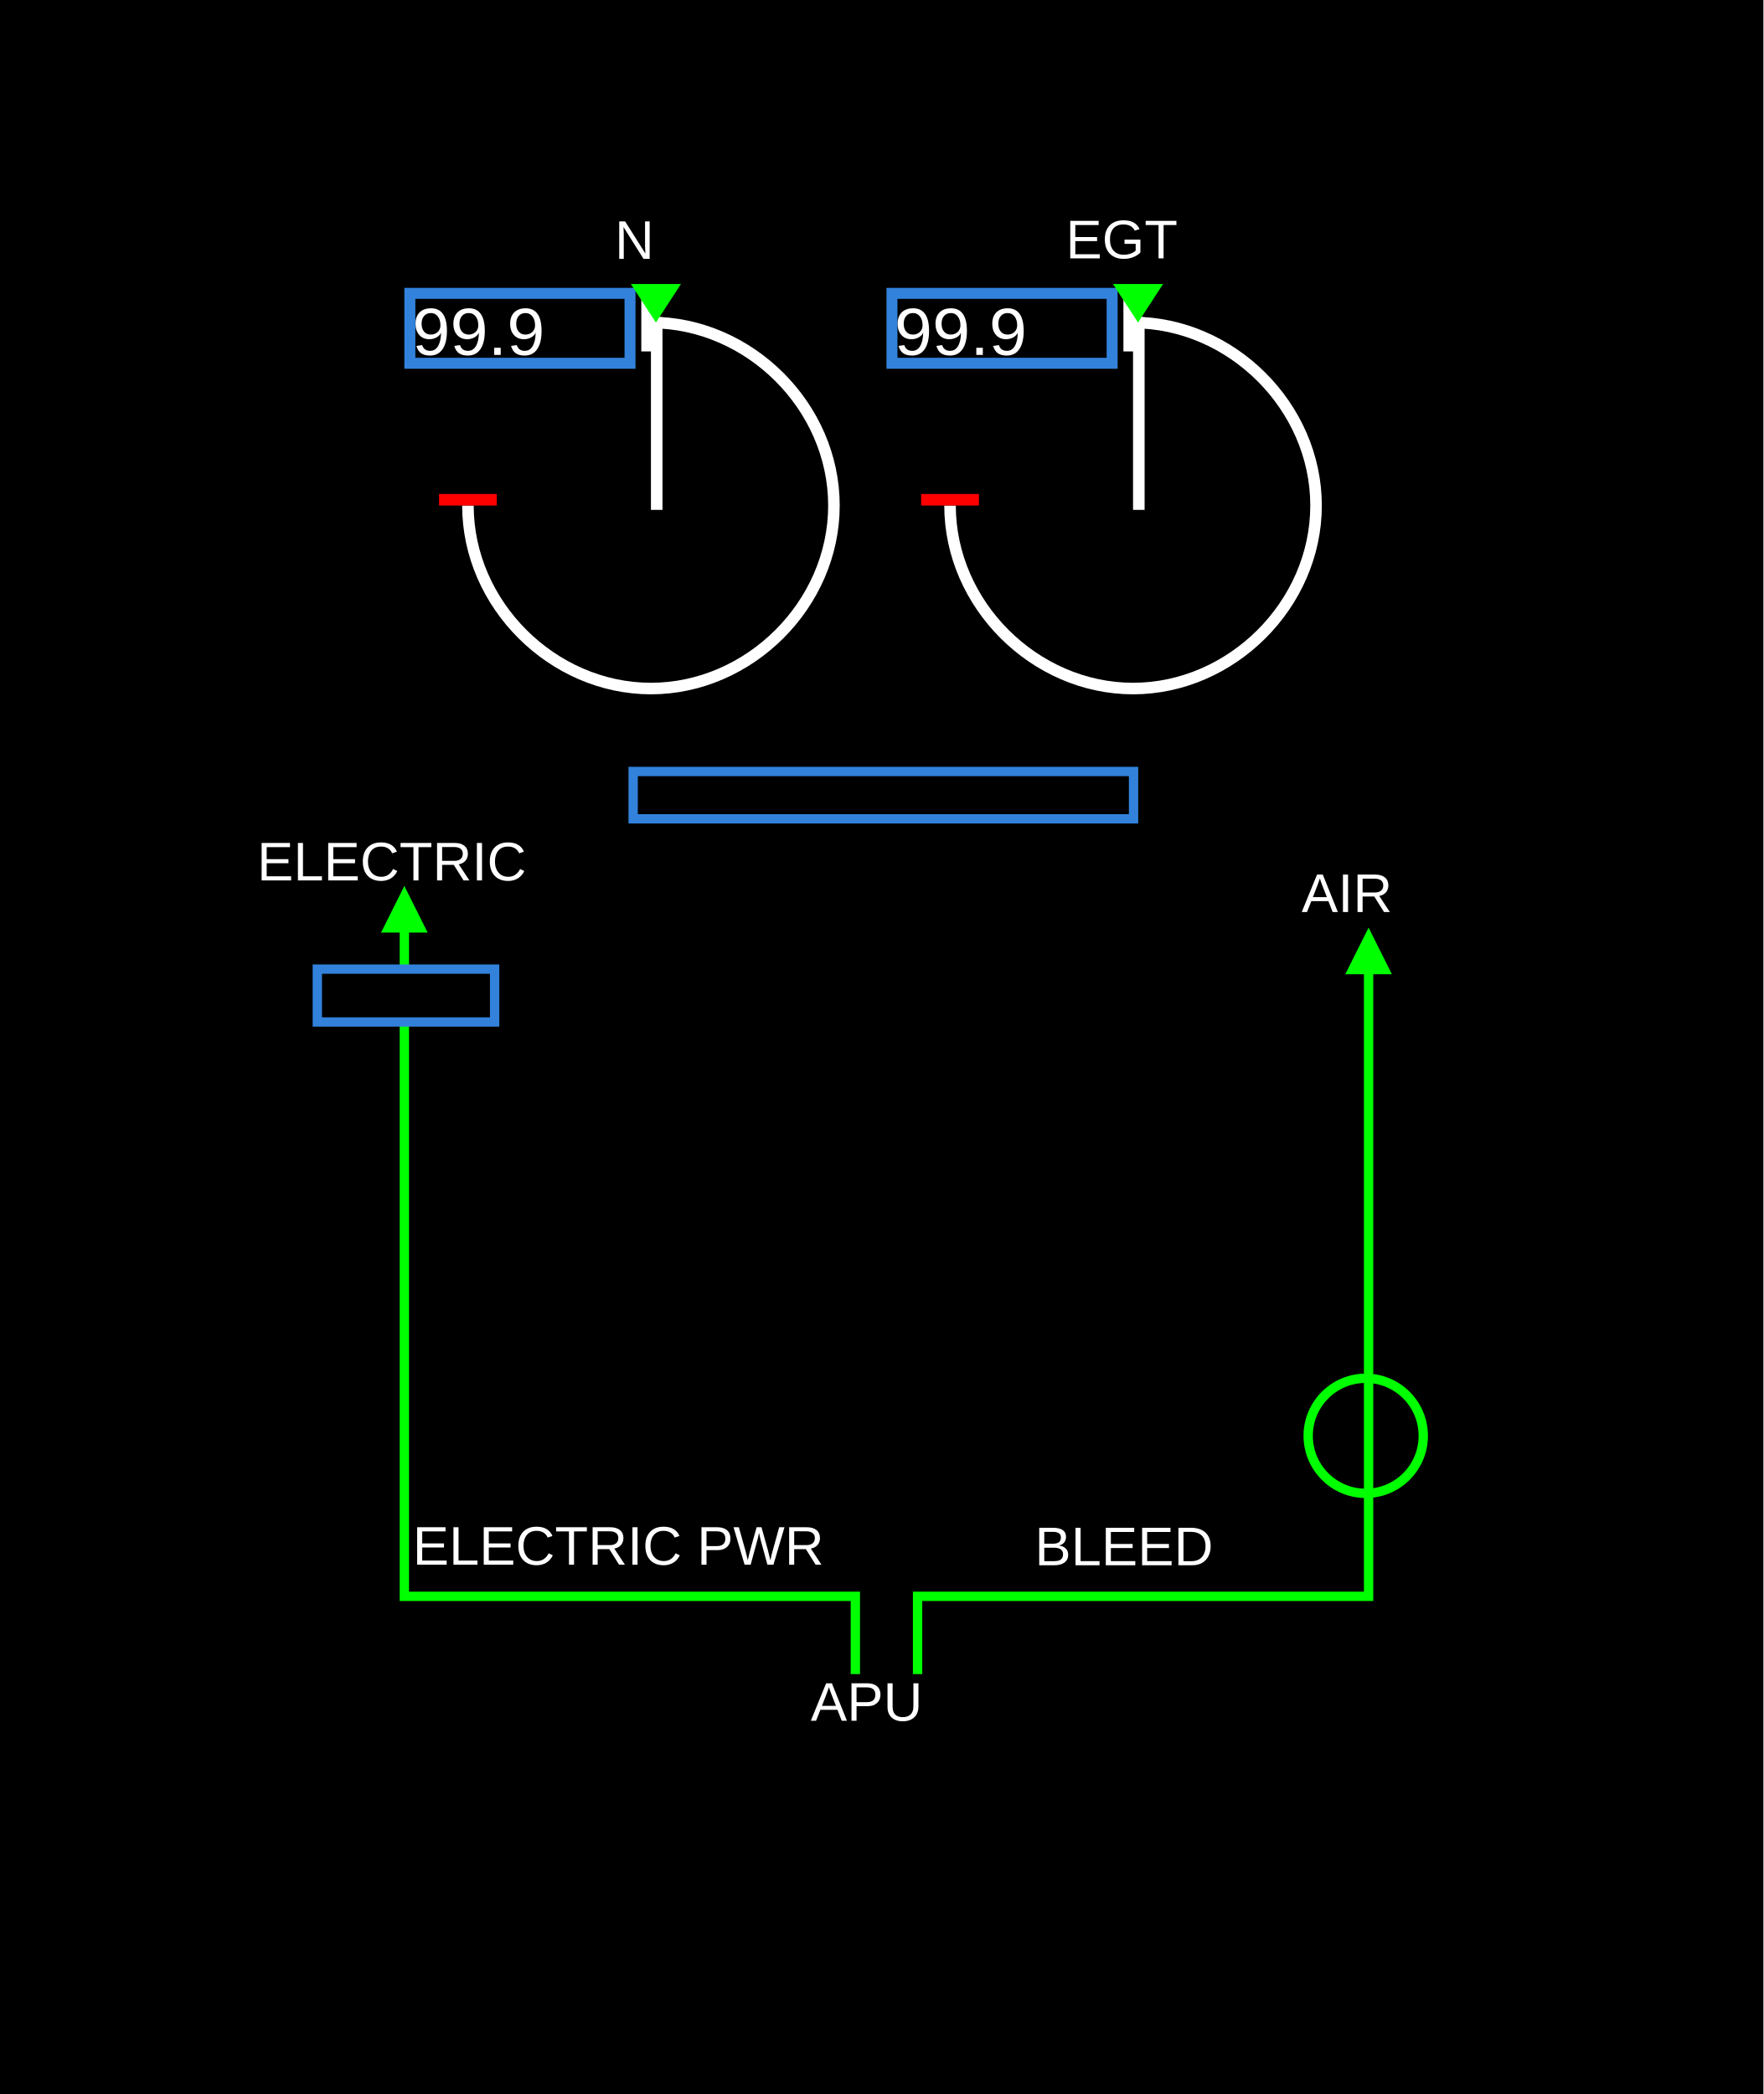
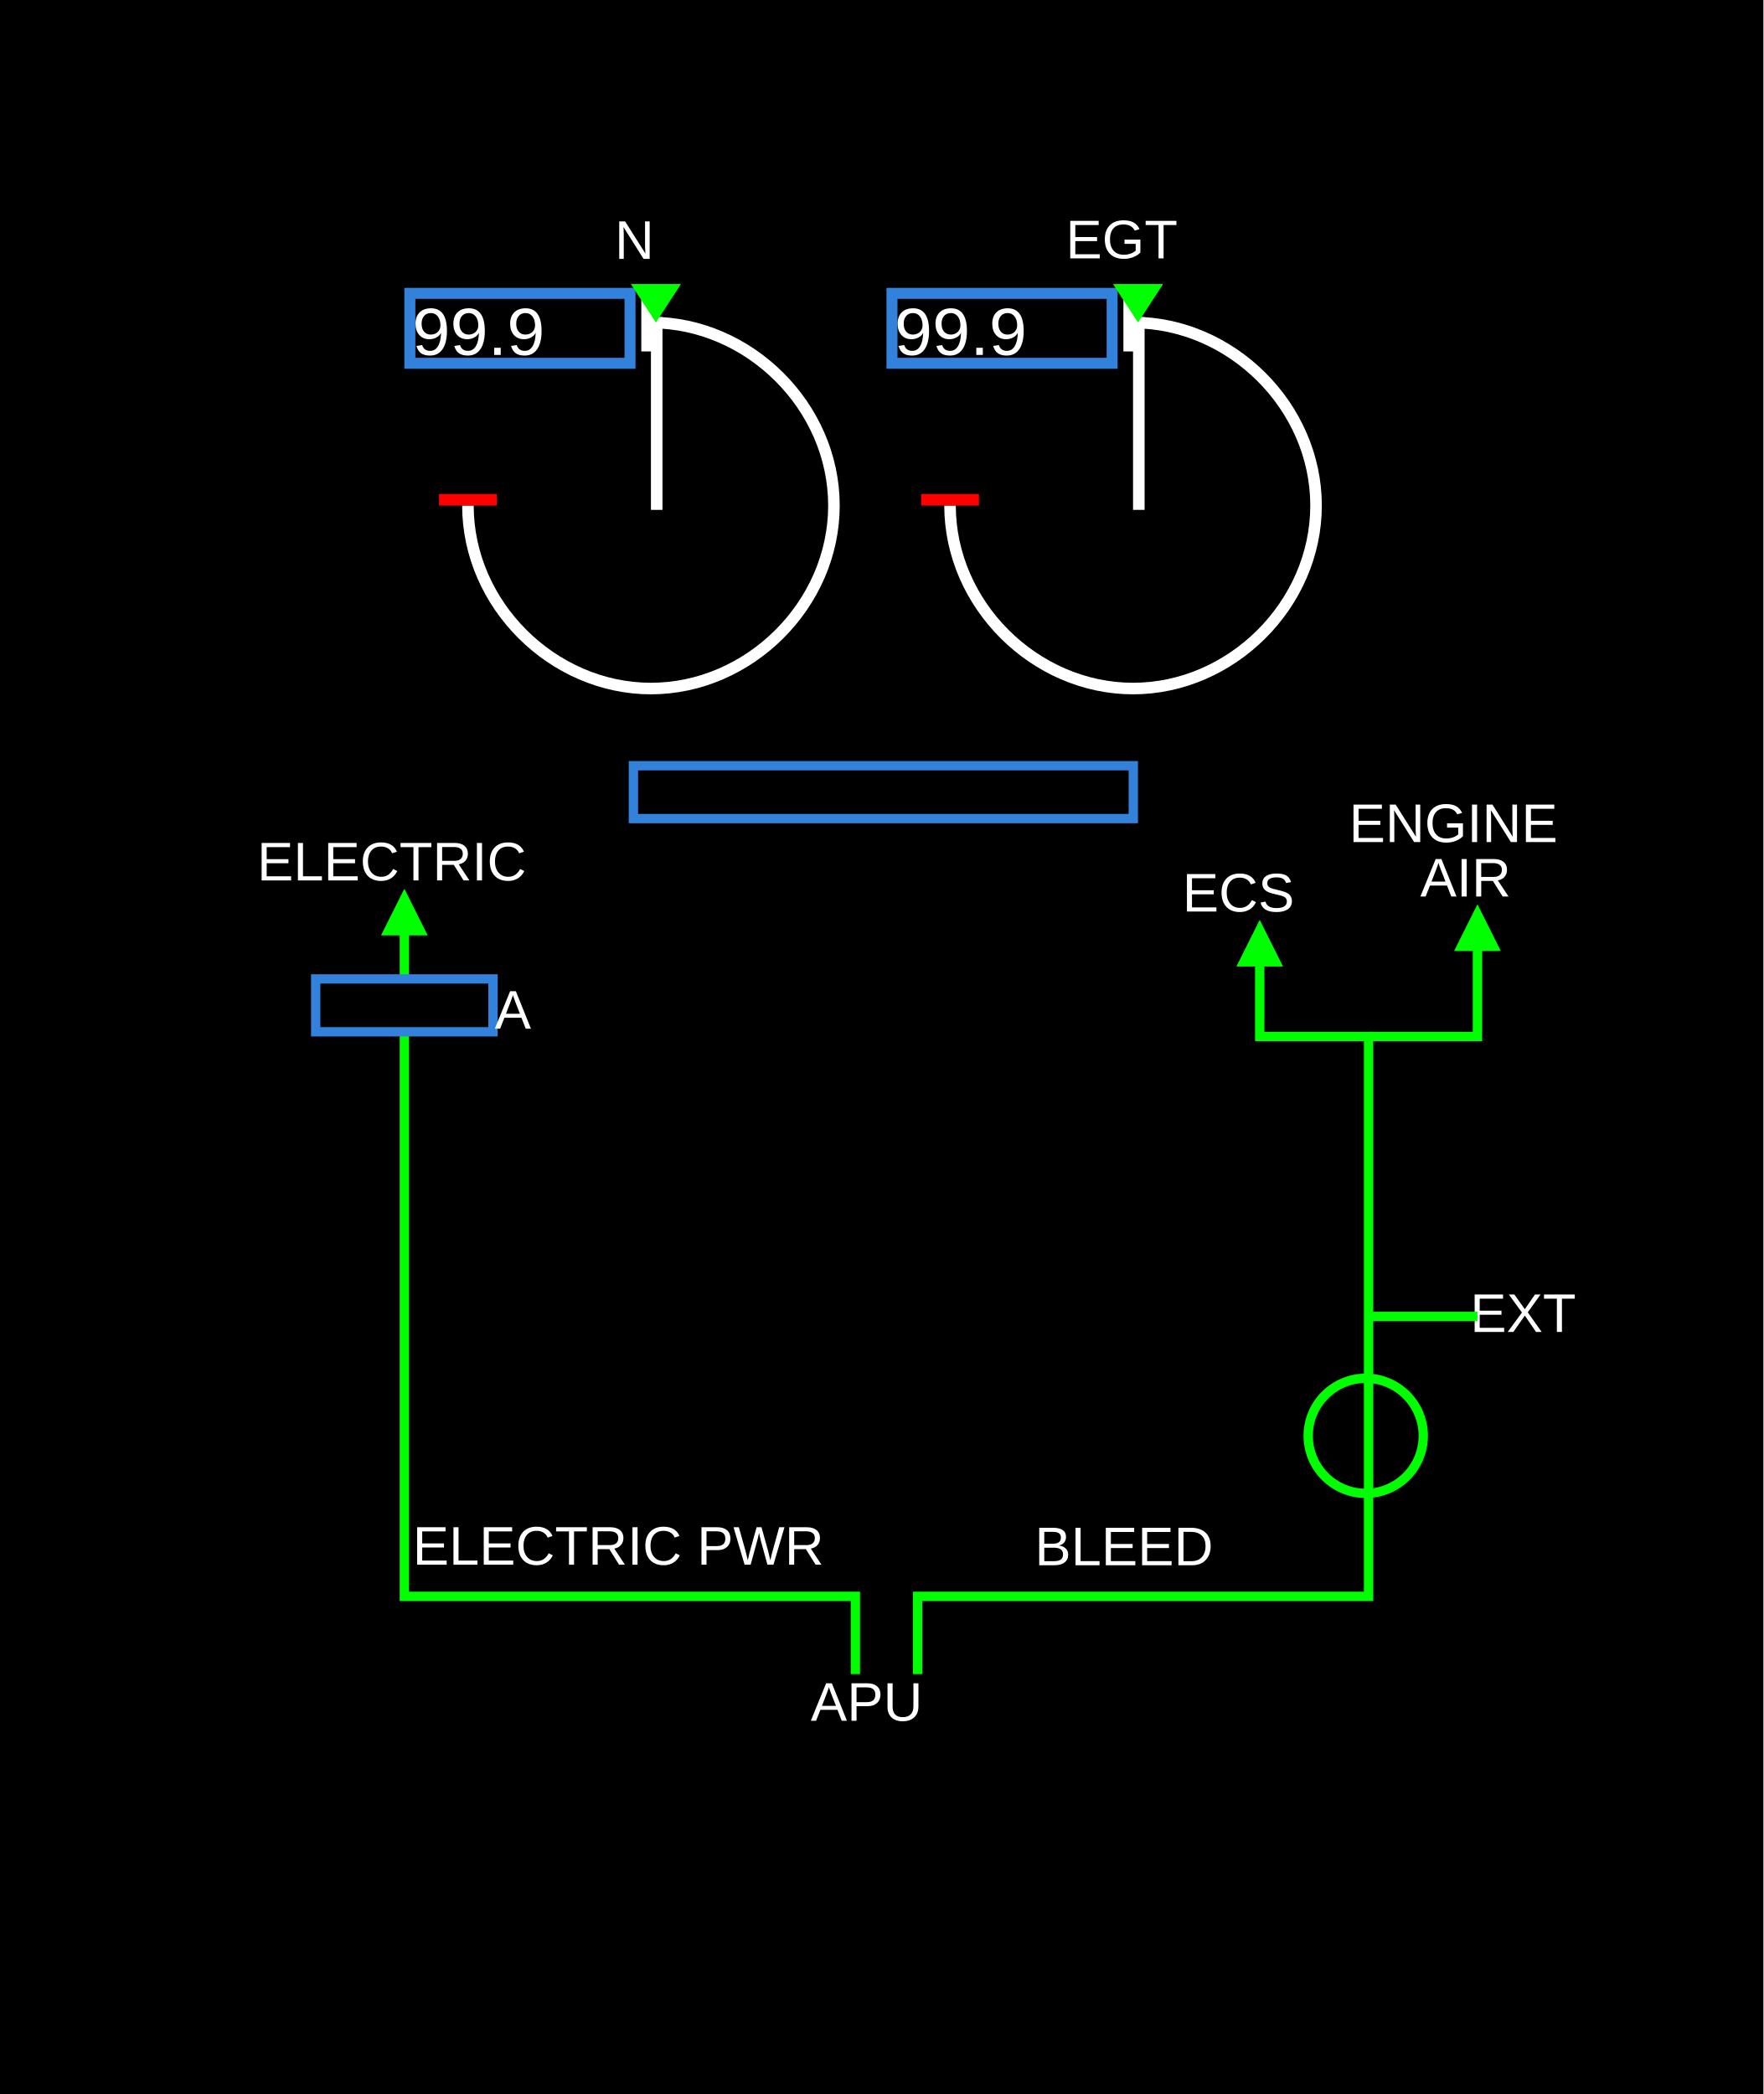
<svg xmlns="http://www.w3.org/2000/svg" id="svg2" version="1.1" width="160mm" height="190mm" viewBox="0 0 566.929 673.228">
  <defs id="defs6" />
  <rect style="fill:#000000;fill-opacity:1;stroke:none;stroke-width:3.796;stroke-miterlimit:4;stroke-dasharray:none;stroke-opacity:1" id="rect4268" width="566.929" height="673.228" x="0" y="-0" />
  <g id="g4550" transform="matrix(1.238665,0,0,1.238665,82.31139,62.53846)">
    <rect y="25.655" x="39.927" height="18.147" width="57.147" id="rect3596-3-6-7-5" style="fill:none;fill-rule:evenodd;stroke:#3282dc;stroke-width:2.853;stroke-linecap:butt;stroke-linejoin:miter;stroke-miterlimit:4;stroke-dasharray:none;stroke-opacity:1" />
    <path id="path4473" d="m 102.5,33.228 c 25.49,-8e-6 47.5,21.776 47.5,47.5 0,25.724 -22.01,47.5 -47.5,47.5 -25.49,0 -47.5,-21.776 -47.5,-47.5" style="fill:none;stroke:#ffffff;stroke-width:3;stroke-miterlimit:4;stroke-dasharray:none;stroke-opacity:1" />
    <text transform="scale(1.009531,0.9905589)" xml:space="preserve" style="font-style:normal;font-variant:normal;font-weight:normal;font-stretch:normal;font-size:14.587px;line-height:125%;font-family:'Liberation Sans';-inkscape-font-specification:'Liberation Sans';text-align:start;letter-spacing:0px;word-spacing:0px;writing-mode:lr-tb;text-anchor:start;display:inline;fill:#ffffff;fill-opacity:1;stroke:none" x="94.501" y="42.027" id="readout_tq1">
      <tspan style="font-size:17.5px;text-align:end;text-anchor:end" id="tspan3800-5-1" x="94.501" y="42.027">99.9</tspan>
    </text>
    <path style="fill:none;stroke:#ffffff;stroke-width:3;stroke-miterlimit:4;stroke-dasharray:none" d="m 104,81.852 0,-50" id="dial_tq1" />
    <path id="path4533" d="m 101.5,25.728 0,15" style="fill:none;fill-rule:evenodd;stroke:#ffffff;stroke-width:3;stroke-linecap:butt;stroke-linejoin:miter;stroke-miterlimit:4;stroke-dasharray:none;stroke-opacity:1" />
    <path id="path4515-3-3" d="m 97.294,23.228 6.5,10 6.5,-10 z" style="fill:#00ff00;fill-opacity:1;fill-rule:evenodd;stroke:none;stroke-width:4;stroke-linecap:butt;stroke-linejoin:miter;stroke-miterlimit:4;stroke-dasharray:none;stroke-opacity:1" />
    <path id="path4533-6" d="m 62.5,79.228 -15,0" style="fill:none;fill-rule:evenodd;stroke:#ff0000;stroke-width:3;stroke-linecap:butt;stroke-linejoin:miter;stroke-miterlimit:4;stroke-dasharray:none;stroke-opacity:1" />
  </g>
  <g id="g4550-3" transform="matrix(1.238665,0,0,1.238665,237.3114,62.53846)">
    <rect y="25.655" x="39.927" height="18.147" width="57.147" id="rect3596-3-6-7-5-6" style="fill:none;fill-rule:evenodd;stroke:#3282dc;stroke-width:2.853;stroke-linecap:butt;stroke-linejoin:miter;stroke-miterlimit:4;stroke-dasharray:none;stroke-opacity:1" />
    <path id="path4473-7" d="m 102.5,33.228 c 25.49,-8e-6 47.5,21.776 47.5,47.5 0,25.724 -22.01,47.5 -47.5,47.5 -25.49,0 -47.5,-21.776 -47.5,-47.5" style="fill:none;stroke:#ffffff;stroke-width:3;stroke-miterlimit:4;stroke-dasharray:none;stroke-opacity:1" />
    <text transform="scale(1.009531,0.9905589)" xml:space="preserve" style="font-style:normal;font-variant:normal;font-weight:normal;font-stretch:normal;font-size:14.587px;line-height:125%;font-family:'Liberation Sans';-inkscape-font-specification:'Liberation Sans';text-align:start;letter-spacing:0px;word-spacing:0px;writing-mode:lr-tb;text-anchor:start;display:inline;fill:#ffffff;fill-opacity:1;stroke:none" x="94.501" y="42.027" id="readout_tq1-5">
      <tspan style="font-size:17.5px;text-align:end;text-anchor:end" id="tspan3800-5-1-3" x="94.501" y="42.027">99.9</tspan>
    </text>
    <path style="fill:none;stroke:#ffffff;stroke-width:3;stroke-miterlimit:4;stroke-dasharray:none" d="m 104,81.852 0,-50" id="dial_tq1-5" />
    <path id="path4533-62" d="m 101.5,25.728 0,15" style="fill:none;fill-rule:evenodd;stroke:#ffffff;stroke-width:3;stroke-linecap:butt;stroke-linejoin:miter;stroke-miterlimit:4;stroke-dasharray:none;stroke-opacity:1" />
    <path id="path4515-3-3-9" d="m 97.294,23.228 6.5,10 6.5,-10 z" style="fill:#00ff00;fill-opacity:1;fill-rule:evenodd;stroke:none;stroke-width:4;stroke-linecap:butt;stroke-linejoin:miter;stroke-miterlimit:4;stroke-dasharray:none;stroke-opacity:1" />
    <path id="path4533-6-1" d="m 62.5,79.228 -15,0" style="fill:none;fill-rule:evenodd;stroke:#ff0000;stroke-width:3;stroke-linecap:butt;stroke-linejoin:miter;stroke-miterlimit:4;stroke-dasharray:none;stroke-opacity:1" />
  </g>
-   <g id="g4273" transform="translate(0,-9.999885)">
-     <path id="path4306-6" d="m 130,304.833 0,218.395 145,0 0,25" style="fill:none;fill-rule:evenodd;stroke:#00ff00;stroke-width:3;stroke-linecap:butt;stroke-linejoin:miter;stroke-miterlimit:4;stroke-dasharray:none;stroke-opacity:1" />
-     <path id="path4930" d="m 130,294.833 -7.5,15 15,0 z" style="fill:#00ff00;fill-opacity:1;fill-rule:evenodd;stroke:none;stroke-width:1px;stroke-linecap:butt;stroke-linejoin:miter;stroke-opacity:1" />
-   </g>
+   <path style="fill:none;fill-rule:evenodd;stroke:#00ff00;stroke-width:3;stroke-linecap:butt;stroke-linejoin:miter;stroke-miterlimit:4;stroke-dasharray:none;stroke-opacity:1" d="m 130,294.833 0,218.395 145,0 0,25" id="path4306-6" />
+   <path style="fill:#00ff00;fill-opacity:1;fill-rule:evenodd;stroke:none;stroke-width:1px;stroke-linecap:butt;stroke-linejoin:miter;stroke-opacity:1" d="m 130,285.728 -7.5,15 15,0 z" id="path4930" />
  <path style="fill:none;fill-opacity:1;stroke:#00ff00;stroke-width:3;stroke-miterlimit:4;stroke-dasharray:none;stroke-opacity:1" d="m 439.084,480.118 c -10.217,0 -18.5,-8.283 -18.5,-18.5 0,-10.217 8.283,-18.5 18.5,-18.5 10.217,0 18.5,8.283 18.5,18.5 0,10.217 -8.283,18.5 -18.5,18.5" id="path4868" />
  <text id="apuegt-7-2-3" y="283.058" x="131.87" style="font-style:normal;font-variant:normal;font-weight:normal;font-stretch:normal;font-size:14.209px;line-height:125%;font-family:'Liberation Sans';-inkscape-font-specification:'Liberation Sans';text-align:start;letter-spacing:0px;word-spacing:0px;writing-mode:lr-tb;text-anchor:start;display:inline;fill:#ffffff;fill-opacity:1;stroke:none" xml:space="preserve">
    <tspan y="283.058" x="131.87" id="tspan3800-5-7-6" style="font-style:normal;font-variant:normal;font-weight:normal;font-stretch:normal;font-size:17.5px;font-family:'Liberation Sans';-inkscape-font-specification:'Liberation Sans';text-align:center;text-anchor:middle">ELECTRIC</tspan>
  </text>
-   <rect style="fill:#000000;fill-opacity:1;stroke:#3282dc;stroke-width:3;stroke-miterlimit:4;stroke-dasharray:none;stroke-opacity:1" id="rect4229-9" width="57" height="17" x="102.022" y="311.575" />
  <text id="apuegt-7-2-3-2" y="503.058" x="204.719" style="font-style:normal;font-variant:normal;font-weight:normal;font-stretch:normal;font-size:14.209px;line-height:125%;font-family:'Liberation Sans';-inkscape-font-specification:'Liberation Sans';text-align:start;letter-spacing:0px;word-spacing:0px;writing-mode:lr-tb;text-anchor:start;display:inline;fill:#ffffff;fill-opacity:1;stroke:none" xml:space="preserve">
    <tspan y="503.058" x="204.719" id="tspan3800-5-7-6-7" style="font-style:normal;font-variant:normal;font-weight:normal;font-stretch:normal;font-size:17.5px;font-family:'Liberation Sans';-inkscape-font-specification:'Liberation Sans';text-align:center;text-anchor:middle">ELECTRIC PWR</tspan>
  </text>
  <text id="apuegt-7-2-3-0" y="503.228" x="367.292" style="font-style:normal;font-variant:normal;font-weight:normal;font-stretch:normal;font-size:14.209px;line-height:125%;font-family:'Liberation Sans';-inkscape-font-specification:'Liberation Sans';text-align:start;letter-spacing:0px;word-spacing:0px;writing-mode:lr-tb;text-anchor:start;display:inline;fill:#ffffff;fill-opacity:1;stroke:none" xml:space="preserve">
    <tspan y="503.228" x="367.292" id="tspan3800-5-7-6-9" style="font-style:normal;font-variant:normal;font-weight:normal;font-stretch:normal;font-size:17.5px;font-family:'Liberation Sans';-inkscape-font-specification:'Liberation Sans';text-align:center;text-anchor:middle">BLEED</tspan>
  </text>
-   <path style="fill:none;fill-rule:evenodd;stroke:#00ff00;stroke-width:3;stroke-linecap:butt;stroke-linejoin:miter;stroke-miterlimit:4;stroke-dasharray:none;stroke-opacity:1" d="m 440,303.228 0,210 -145,0 0,25" id="path4306-6-6" />
-   <path style="fill:#00ff00;fill-opacity:1;fill-rule:evenodd;stroke:none;stroke-width:1px;stroke-linecap:butt;stroke-linejoin:miter;stroke-opacity:1" d="m 440,298.228 7.5,15 -15,0 z" id="path4930-0" />
+   <path style="fill:none;fill-rule:evenodd;stroke:#00ff00;stroke-width:3;stroke-linecap:butt;stroke-linejoin:miter;stroke-miterlimit:4;stroke-dasharray:none;stroke-opacity:1" d="m 295,538.228 0,-25 145,0 0,-180 -35,0 0,-30" id="path4306-6-6" />
+   <path style="fill:#00ff00;fill-opacity:1;fill-rule:evenodd;stroke:none;stroke-width:1px;stroke-linecap:butt;stroke-linejoin:miter;stroke-opacity:1" d="m 405,295.728 7.5,15 -15,0 z" id="path4930-0" />
  <text id="apuegt-7-2-3-0-6" y="83.058" x="366.56" style="font-style:normal;font-variant:normal;font-weight:normal;font-stretch:normal;font-size:14.209px;line-height:125%;font-family:'Liberation Sans';-inkscape-font-specification:'Liberation Sans';text-align:start;letter-spacing:0px;word-spacing:0px;writing-mode:lr-tb;text-anchor:start;display:inline;fill:#ffffff;fill-opacity:1;stroke:none" xml:space="preserve">
    <tspan y="83.058" x="366.56" id="tspan3800-5-7-6-9-1" style="font-style:normal;font-variant:normal;font-weight:normal;font-stretch:normal;font-size:17.5px;font-family:'Liberation Sans';-inkscape-font-specification:'Liberation Sans';text-align:center;text-anchor:middle">EGT</tspan>
  </text>
  <text id="apuegt-7-2-3-8" y="83.228" x="209.888" style="font-style:normal;font-variant:normal;font-weight:normal;font-stretch:normal;font-size:14.209px;line-height:125%;font-family:'Liberation Sans';-inkscape-font-specification:'Liberation Sans';text-align:start;letter-spacing:0px;word-spacing:0px;writing-mode:lr-tb;text-anchor:start;display:inline;fill:#ffffff;fill-opacity:1;stroke:none" xml:space="preserve">
    <tspan y="83.228" x="209.888" id="tspan3800-5-7-6-79" style="font-style:normal;font-variant:normal;font-weight:normal;font-stretch:normal;font-size:17.5px;font-family:'Liberation Sans';-inkscape-font-specification:'Liberation Sans';text-align:center;text-anchor:middle">N</tspan>
  </text>
  <text id="apuegt-7-2-3-20" y="553.228" x="284.561" style="font-style:normal;font-variant:normal;font-weight:normal;font-stretch:normal;font-size:14.209px;line-height:125%;font-family:'Liberation Sans';-inkscape-font-specification:'Liberation Sans';text-align:start;letter-spacing:0px;word-spacing:0px;writing-mode:lr-tb;text-anchor:start;display:inline;fill:#ffffff;fill-opacity:1;stroke:none" xml:space="preserve">
    <tspan y="553.228" x="284.561" id="tspan3800-5-7-6-2" style="font-style:normal;font-variant:normal;font-weight:normal;font-stretch:normal;font-size:17.5px;font-family:'Liberation Sans';-inkscape-font-specification:'Liberation Sans';text-align:center;text-anchor:middle">APU</tspan>
  </text>
-   <rect style="fill:#000000;fill-opacity:1;stroke:#3282dc;stroke-width:3;stroke-miterlimit:4;stroke-dasharray:none;stroke-opacity:1" id="rect4229-9-3" width="160.881" height="15.229" x="203.559" y="248.032" />
-   <text id="apuegt-7-2-3-7" y="293.228" x="438.987" style="font-style:normal;font-variant:normal;font-weight:normal;font-stretch:normal;font-size:14.209px;line-height:125%;font-family:'Liberation Sans';-inkscape-font-specification:'Liberation Sans';text-align:start;letter-spacing:0px;word-spacing:0px;writing-mode:lr-tb;text-anchor:start;display:inline;fill:#ffffff;fill-opacity:1;stroke:none" xml:space="preserve">
-     <tspan y="293.228" x="438.987" id="tspan3800-5-7-6-5" style="font-style:normal;font-variant:normal;font-weight:normal;font-stretch:normal;font-size:17.5px;font-family:'Liberation Sans';-inkscape-font-specification:'Liberation Sans';text-align:center;text-anchor:middle">AIR</tspan>
+   <rect style="fill:#000000;fill-opacity:1;stroke:#3282dc;stroke-width:3;stroke-miterlimit:4;stroke-dasharray:none;stroke-opacity:1" id="rect4229-9-3" width="160.713" height="17" x="203.642" y="246.177" />
+   <text id="apuegt-7-2-3-7" y="293.057" x="404.077" style="font-style:normal;font-variant:normal;font-weight:normal;font-stretch:normal;font-size:14.209px;line-height:125%;font-family:'Liberation Sans';-inkscape-font-specification:'Liberation Sans';text-align:start;letter-spacing:0px;word-spacing:0px;writing-mode:lr-tb;text-anchor:start;display:inline;fill:#ffffff;fill-opacity:1;stroke:none" xml:space="preserve">
+     <tspan y="293.057" x="404.077" id="tspan3800-5-7-6-5" style="font-style:normal;font-variant:normal;font-weight:normal;font-stretch:normal;font-size:17.5px;font-family:'Liberation Sans';-inkscape-font-specification:'Liberation Sans';text-align:center;text-anchor:middle">ECS</tspan>
  </text>
+   <rect style="fill:#000000;fill-opacity:1;stroke:#3282dc;stroke-width:3;stroke-miterlimit:4;stroke-dasharray:none;stroke-opacity:1" id="rect4229-9" width="57" height="17" x="101.5" y="314.729" />
+   <text id="apuegt-7-2-3-7-3" y="330.728" x="170.811" style="font-style:normal;font-variant:normal;font-weight:normal;font-stretch:normal;font-size:14.209px;line-height:125%;font-family:'Liberation Sans';-inkscape-font-specification:'Liberation Sans';text-align:start;letter-spacing:0px;word-spacing:0px;writing-mode:lr-tb;text-anchor:start;display:inline;fill:#ffffff;fill-opacity:1;stroke:none" xml:space="preserve">
+     <tspan y="330.728" x="170.811" id="tspan3800-5-7-6-5-6" style="font-style:normal;font-variant:normal;font-weight:normal;font-stretch:normal;font-size:17.5px;font-family:'Liberation Sans';-inkscape-font-specification:'Liberation Sans';text-align:center;text-anchor:middle">A</tspan>
+   </text>
+   <text id="apuegt-7-2-3-0-3" y="428.228" x="495.603" style="font-style:normal;font-variant:normal;font-weight:normal;font-stretch:normal;font-size:14.209px;line-height:125%;font-family:'Liberation Sans';-inkscape-font-specification:'Liberation Sans';text-align:start;letter-spacing:0px;word-spacing:0px;writing-mode:lr-tb;text-anchor:start;display:inline;fill:#ffffff;fill-opacity:1;stroke:none" xml:space="preserve">
+     <tspan y="428.228" x="495.603" id="tspan3800-5-7-6-9-6" style="font-style:normal;font-variant:normal;font-weight:normal;font-stretch:normal;font-size:17.5px;font-family:'Liberation Sans';-inkscape-font-specification:'Liberation Sans';text-align:center;text-anchor:middle">EXT</tspan>
+   </text>
+   <path style="fill:#00ff00;fill-opacity:1;fill-rule:evenodd;stroke:none;stroke-width:1px;stroke-linecap:butt;stroke-linejoin:miter;stroke-opacity:1" d="m 475,290.728 7.5,15 -15,0 z" id="path4930-0-7" />
+   <path style="fill:none;fill-rule:evenodd;stroke:#00ff00;stroke-width:3;stroke-linecap:butt;stroke-linejoin:miter;stroke-miterlimit:4;stroke-dasharray:none;stroke-opacity:1" d="m 440,333.228 35,0 0,-30" id="path4306-6-6-5" />
+   <text id="apuegt-7-2-3-7-35" y="270.728" x="477.129" style="font-style:normal;font-variant:normal;font-weight:normal;font-stretch:normal;font-size:14.209px;line-height:100%;font-family:'Liberation Sans';-inkscape-font-specification:'Liberation Sans';text-align:start;letter-spacing:0px;word-spacing:0px;writing-mode:lr-tb;text-anchor:start;display:inline;fill:#ffffff;fill-opacity:1;stroke:none" xml:space="preserve">
+     <tspan y="270.728" x="477.129" id="tspan3800-5-7-6-5-62" style="font-style:normal;font-variant:normal;font-weight:normal;font-stretch:normal;font-size:17.5px;line-height:100%;font-family:'Liberation Sans';-inkscape-font-specification:'Liberation Sans';text-align:center;text-anchor:middle">ENGINE</tspan>
+     <tspan y="288.228" x="477.129" style="font-style:normal;font-variant:normal;font-weight:normal;font-stretch:normal;font-size:17.5px;line-height:100%;font-family:'Liberation Sans';-inkscape-font-specification:'Liberation Sans';text-align:center;text-anchor:middle" id="tspan4330">AIR</tspan>
+   </text>
+   <path style="fill:none;fill-rule:evenodd;stroke:#00ff00;stroke-width:3;stroke-linecap:butt;stroke-linejoin:miter;stroke-miterlimit:4;stroke-dasharray:none;stroke-opacity:1" d="m 440,423.228 35,0" id="path4306-6-6-5-8" />
</svg>
